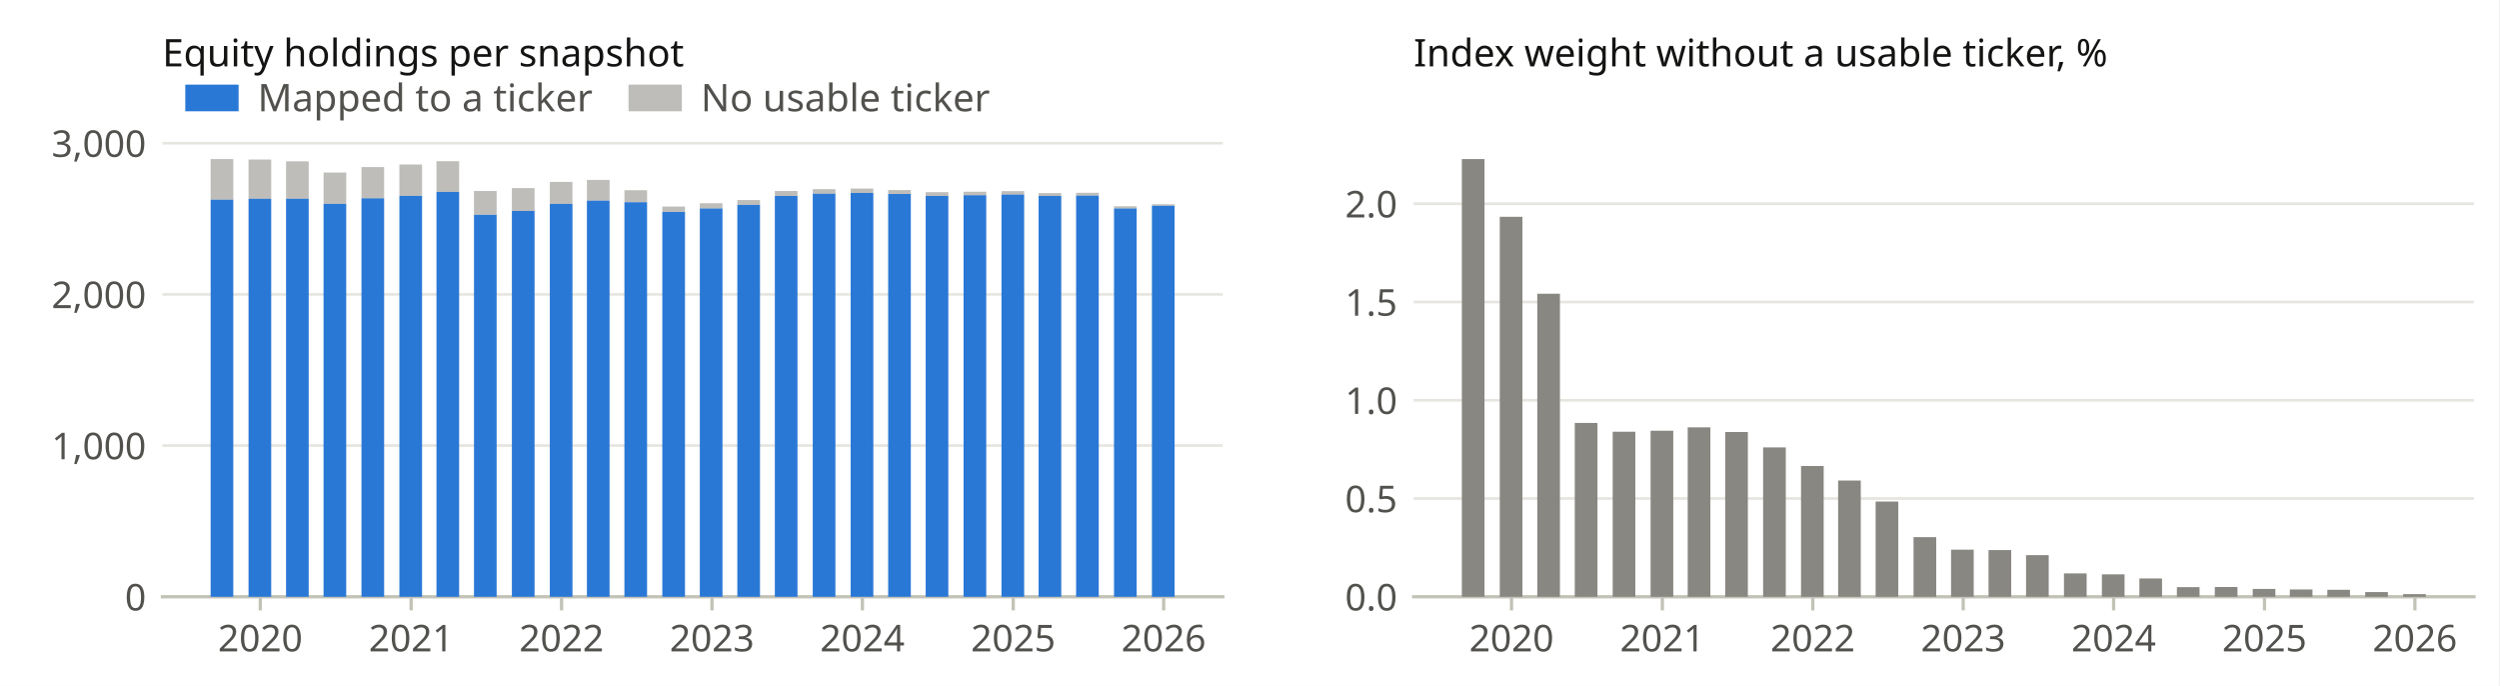
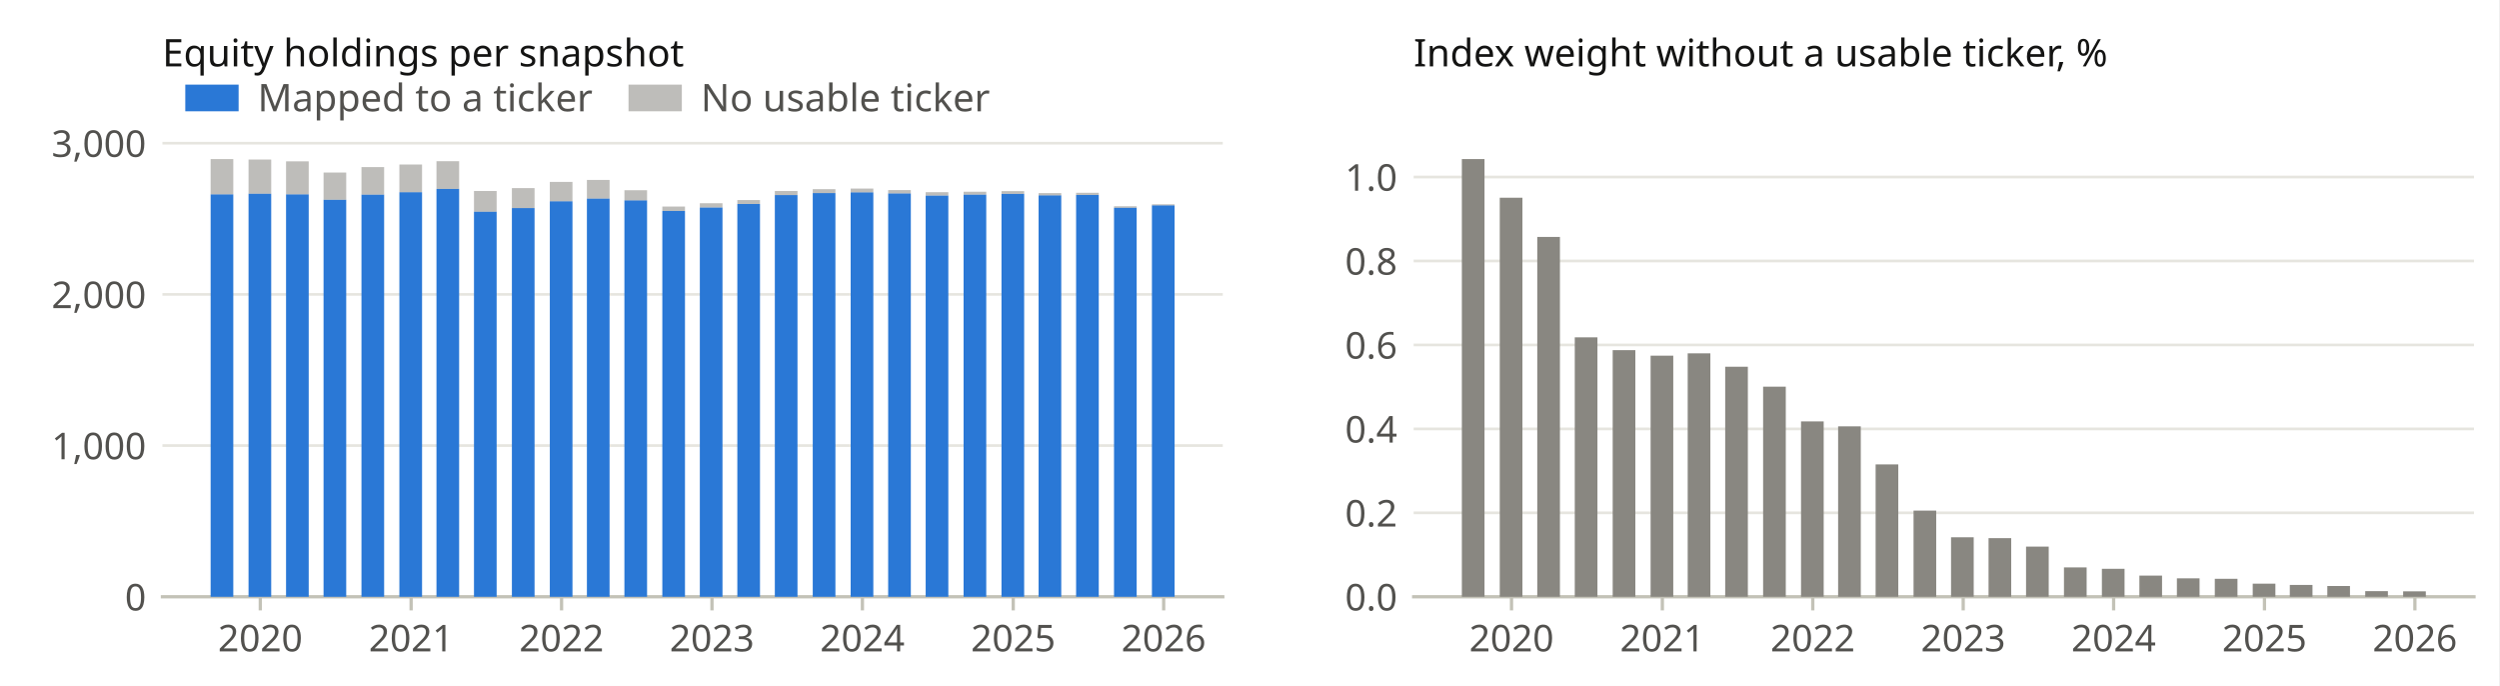
<svg xmlns="http://www.w3.org/2000/svg" xmlns:xlink="http://www.w3.org/1999/xlink" width="459.213pt" height="126pt" viewBox="0 0 459.213 126" version="1.1">
  <defs>
    <style type="text/css">*{stroke-linejoin: round; stroke-linecap: butt}</style>
  </defs>
  <g id="figure_1">
    <g id="patch_1">
      <path d="M 0 126 L 459.213 126 L 459.213 0 L 0 0 z " style="fill: #ffffff" />
    </g>
    <g id="axes_1">
      <g id="patch_2">
        <path d="M 29.849 109.62 L 224.698 109.62 L 224.698 25.2 L 29.849 25.2 z " style="fill: #ffffff" />
      </g>
      <g id="matplotlib.axis_1">
        <g id="xtick_1">
          <g id="line2d_1">
            <defs>
              <path id="m30e6e8c478" d="M 0 0 L 0 2.5 " style="stroke: #c3c2b7; stroke-width: 0.6" />
            </defs>
            <g>
              <use xlink:href="#m30e6e8c478" x="47.831" y="109.62" style="fill: #c3c2b7; stroke: #c3c2b7; stroke-width: 0.6" />
            </g>
          </g>
          <g id="text_1">
            <text style="font-size: 6.8px; font-family: 'IBM Plex Sans'; text-anchor: middle; fill: #52514e" x="47.831" y="119.652" transform="rotate(-0 47.83125 119.652)">2020</text>
          </g>
        </g>
        <g id="xtick_2">
          <g id="line2d_2">
            <g>
              <use xlink:href="#m30e6e8c478" x="75.549" y="109.62" style="fill: #c3c2b7; stroke: #c3c2b7; stroke-width: 0.6" />
            </g>
          </g>
          <g id="text_2">
            <text style="font-size: 6.8px; font-family: 'IBM Plex Sans'; text-anchor: middle; fill: #52514e" x="75.549" y="119.652" transform="rotate(-0 75.54895 119.652)">2021</text>
          </g>
        </g>
        <g id="xtick_3">
          <g id="line2d_3">
            <g>
              <use xlink:href="#m30e6e8c478" x="103.191" y="109.62" style="fill: #c3c2b7; stroke: #c3c2b7; stroke-width: 0.6" />
            </g>
          </g>
          <g id="text_3">
            <text style="font-size: 6.8px; font-family: 'IBM Plex Sans'; text-anchor: middle; fill: #52514e" x="103.191" y="119.652" transform="rotate(-0 103.1909 119.652)">2022</text>
          </g>
        </g>
        <g id="xtick_4">
          <g id="line2d_4">
            <g>
              <use xlink:href="#m30e6e8c478" x="130.833" y="109.62" style="fill: #c3c2b7; stroke: #c3c2b7; stroke-width: 0.6" />
            </g>
          </g>
          <g id="text_4">
            <text style="font-size: 6.8px; font-family: 'IBM Plex Sans'; text-anchor: middle; fill: #52514e" x="130.833" y="119.652" transform="rotate(-0 130.8329 119.652)">2023</text>
          </g>
        </g>
        <g id="xtick_5">
          <g id="line2d_5">
            <g>
              <use xlink:href="#m30e6e8c478" x="158.475" y="109.62" style="fill: #c3c2b7; stroke: #c3c2b7; stroke-width: 0.6" />
            </g>
          </g>
          <g id="text_5">
            <text style="font-size: 6.8px; font-family: 'IBM Plex Sans'; text-anchor: middle; fill: #52514e" x="158.475" y="119.652" transform="rotate(-0 158.4749 119.652)">2024</text>
          </g>
        </g>
        <g id="xtick_6">
          <g id="line2d_6">
            <g>
              <use xlink:href="#m30e6e8c478" x="186.193" y="109.62" style="fill: #c3c2b7; stroke: #c3c2b7; stroke-width: 0.6" />
            </g>
          </g>
          <g id="text_6">
            <text style="font-size: 6.8px; font-family: 'IBM Plex Sans'; text-anchor: middle; fill: #52514e" x="186.193" y="119.652" transform="rotate(-0 186.1926 119.652)">2025</text>
          </g>
        </g>
        <g id="xtick_7">
          <g id="line2d_7">
            <g>
              <use xlink:href="#m30e6e8c478" x="213.835" y="109.62" style="fill: #c3c2b7; stroke: #c3c2b7; stroke-width: 0.6" />
            </g>
          </g>
          <g id="text_7">
            <text style="font-size: 6.8px; font-family: 'IBM Plex Sans'; text-anchor: middle; fill: #52514e" x="213.835" y="119.652" transform="rotate(-0 213.8345 119.652)">2026</text>
          </g>
        </g>
      </g>
      <g id="matplotlib.axis_2">
        <g id="ytick_1">
          <g id="line2d_8">
            <path d="M 29.849 109.62 L 224.698 109.62 " clip-path="url(#p810ce00dc0)" style="fill: none; stroke: #e6e5df; stroke-width: 0.5; stroke-linecap: round" />
          </g>
          <g id="line2d_9" />
          <g id="text_8">
            <text style="font-size: 6.8px; font-family: 'IBM Plex Sans'; text-anchor: end; fill: #52514e" x="26.849" y="112.136" transform="rotate(-0 26.84882 112.136)">0</text>
          </g>
        </g>
        <g id="ytick_2">
          <g id="line2d_10">
            <path d="M 29.849 81.848 L 224.698 81.848 " clip-path="url(#p810ce00dc0)" style="fill: none; stroke: #e6e5df; stroke-width: 0.5; stroke-linecap: round" />
          </g>
          <g id="line2d_11" />
          <g id="text_9">
            <text style="font-size: 6.8px; font-family: 'IBM Plex Sans'; text-anchor: end; fill: #52514e" x="26.849" y="84.364" transform="rotate(-0 26.84882 84.36398)">1,000</text>
          </g>
        </g>
        <g id="ytick_3">
          <g id="line2d_12">
            <path d="M 29.849 54.076 L 224.698 54.076 " clip-path="url(#p810ce00dc0)" style="fill: none; stroke: #e6e5df; stroke-width: 0.5; stroke-linecap: round" />
          </g>
          <g id="line2d_13" />
          <g id="text_10">
            <text style="font-size: 6.8px; font-family: 'IBM Plex Sans'; text-anchor: end; fill: #52514e" x="26.849" y="56.592" transform="rotate(-0 26.84882 56.59196)">2,000</text>
          </g>
        </g>
        <g id="ytick_4">
          <g id="line2d_14">
            <path d="M 29.849 26.304 L 224.698 26.304 " clip-path="url(#p810ce00dc0)" style="fill: none; stroke: #e6e5df; stroke-width: 0.5; stroke-linecap: round" />
          </g>
          <g id="line2d_15" />
          <g id="text_11">
            <text style="font-size: 6.8px; font-family: 'IBM Plex Sans'; text-anchor: end; fill: #52514e" x="26.849" y="28.82" transform="rotate(-0 26.84882 28.81994)">3,000</text>
          </g>
        </g>
      </g>
      <g id="patch_3">
        <path d="M 29.849 109.62 L 224.698 109.62 " style="fill: none; stroke: #c3c2b7; stroke-width: 0.6; stroke-linejoin: miter; stroke-linecap: square" />
      </g>
      <g id="patch_4">
-         <path d="M 38.706 109.62 L 42.871 109.62 L 42.871 36.663 L 38.706 36.663 z " clip-path="url(#p810ce00dc0)" style="fill: #2a78d6" />
+         <path d="M 38.706 109.62 L 42.871 109.62 L 42.871 35.691 L 38.706 35.691 z " clip-path="url(#p810ce00dc0)" style="fill: #2a78d6" />
      </g>
      <g id="patch_5">
-         <path d="M 45.673 109.62 L 49.838 109.62 L 49.838 36.496 L 45.673 36.496 z " clip-path="url(#p810ce00dc0)" style="fill: #2a78d6" />
+         <path d="M 45.673 109.62 L 49.838 109.62 L 49.838 35.58 L 45.673 35.58 z " clip-path="url(#p810ce00dc0)" style="fill: #2a78d6" />
      </g>
      <g id="patch_6">
-         <path d="M 52.564 109.62 L 56.73 109.62 L 56.73 36.496 L 52.564 36.496 z " clip-path="url(#p810ce00dc0)" style="fill: #2a78d6" />
+         <path d="M 52.564 109.62 L 56.73 109.62 L 56.73 35.691 L 52.564 35.691 z " clip-path="url(#p810ce00dc0)" style="fill: #2a78d6" />
      </g>
      <g id="patch_7">
-         <path d="M 59.456 109.62 L 63.621 109.62 L 63.621 37.441 L 59.456 37.441 z " clip-path="url(#p810ce00dc0)" style="fill: #2a78d6" />
+         <path d="M 59.456 109.62 L 63.621 109.62 L 63.621 36.691 L 59.456 36.691 z " clip-path="url(#p810ce00dc0)" style="fill: #2a78d6" />
      </g>
      <g id="patch_8">
-         <path d="M 66.423 109.62 L 70.589 109.62 L 70.589 36.413 L 66.423 36.413 z " clip-path="url(#p810ce00dc0)" style="fill: #2a78d6" />
+         <path d="M 66.423 109.62 L 70.589 109.62 L 70.589 35.746 L 66.423 35.746 z " clip-path="url(#p810ce00dc0)" style="fill: #2a78d6" />
      </g>
      <g id="patch_9">
-         <path d="M 73.391 109.62 L 77.556 109.62 L 77.556 35.969 L 73.391 35.969 z " clip-path="url(#p810ce00dc0)" style="fill: #2a78d6" />
+         <path d="M 73.391 109.62 L 77.556 109.62 L 77.556 35.302 L 73.391 35.302 z " clip-path="url(#p810ce00dc0)" style="fill: #2a78d6" />
      </g>
      <g id="patch_10">
-         <path d="M 80.206 109.62 L 84.372 109.62 L 84.372 35.247 L 80.206 35.247 z " clip-path="url(#p810ce00dc0)" style="fill: #2a78d6" />
+         <path d="M 80.206 109.62 L 84.372 109.62 L 84.372 34.691 L 80.206 34.691 z " clip-path="url(#p810ce00dc0)" style="fill: #2a78d6" />
      </g>
      <g id="patch_11">
-         <path d="M 87.098 109.62 L 91.263 109.62 L 91.263 39.44 L 87.098 39.44 z " clip-path="url(#p810ce00dc0)" style="fill: #2a78d6" />
+         <path d="M 87.098 109.62 L 91.263 109.62 L 91.263 38.885 L 87.098 38.885 z " clip-path="url(#p810ce00dc0)" style="fill: #2a78d6" />
      </g>
      <g id="patch_12">
-         <path d="M 94.065 109.62 L 98.231 109.62 L 98.231 38.746 L 94.065 38.746 z " clip-path="url(#p810ce00dc0)" style="fill: #2a78d6" />
+         <path d="M 94.065 109.62 L 98.231 109.62 L 98.231 38.218 L 94.065 38.218 z " clip-path="url(#p810ce00dc0)" style="fill: #2a78d6" />
      </g>
      <g id="patch_13">
-         <path d="M 101.033 109.62 L 105.198 109.62 L 105.198 37.441 L 101.033 37.441 z " clip-path="url(#p810ce00dc0)" style="fill: #2a78d6" />
+         <path d="M 101.033 109.62 L 105.198 109.62 L 105.198 36.968 L 101.033 36.968 z " clip-path="url(#p810ce00dc0)" style="fill: #2a78d6" />
      </g>
      <g id="patch_14">
-         <path d="M 107.848 109.62 L 112.014 109.62 L 112.014 36.83 L 107.848 36.83 z " clip-path="url(#p810ce00dc0)" style="fill: #2a78d6" />
+         <path d="M 107.848 109.62 L 112.014 109.62 L 112.014 36.468 L 107.848 36.468 z " clip-path="url(#p810ce00dc0)" style="fill: #2a78d6" />
      </g>
      <g id="patch_15">
-         <path d="M 114.74 109.62 L 118.905 109.62 L 118.905 37.135 L 114.74 37.135 z " clip-path="url(#p810ce00dc0)" style="fill: #2a78d6" />
+         <path d="M 114.74 109.62 L 118.905 109.62 L 118.905 36.802 L 114.74 36.802 z " clip-path="url(#p810ce00dc0)" style="fill: #2a78d6" />
      </g>
      <g id="patch_16">
-         <path d="M 121.707 109.62 L 125.872 109.62 L 125.872 38.912 L 121.707 38.912 z " clip-path="url(#p810ce00dc0)" style="fill: #2a78d6" />
+         <path d="M 121.707 109.62 L 125.872 109.62 L 125.872 38.746 L 121.707 38.746 z " clip-path="url(#p810ce00dc0)" style="fill: #2a78d6" />
      </g>
      <g id="patch_17">
-         <path d="M 128.599 109.62 L 132.764 109.62 L 132.764 38.274 L 128.599 38.274 z " clip-path="url(#p810ce00dc0)" style="fill: #2a78d6" />
+         <path d="M 128.599 109.62 L 132.764 109.62 L 132.764 38.107 L 128.599 38.107 z " clip-path="url(#p810ce00dc0)" style="fill: #2a78d6" />
      </g>
      <g id="patch_18">
-         <path d="M 135.49 109.62 L 139.656 109.62 L 139.656 37.635 L 135.49 37.635 z " clip-path="url(#p810ce00dc0)" style="fill: #2a78d6" />
+         <path d="M 135.49 109.62 L 139.656 109.62 L 139.656 37.468 L 135.49 37.468 z " clip-path="url(#p810ce00dc0)" style="fill: #2a78d6" />
      </g>
      <g id="patch_19">
-         <path d="M 142.382 109.62 L 146.547 109.62 L 146.547 35.996 L 142.382 35.996 z " clip-path="url(#p810ce00dc0)" style="fill: #2a78d6" />
+         <path d="M 142.382 109.62 L 146.547 109.62 L 146.547 35.83 L 142.382 35.83 z " clip-path="url(#p810ce00dc0)" style="fill: #2a78d6" />
      </g>
      <g id="patch_20">
-         <path d="M 149.349 109.62 L 153.514 109.62 L 153.514 35.58 L 149.349 35.58 z " clip-path="url(#p810ce00dc0)" style="fill: #2a78d6" />
+         <path d="M 149.349 109.62 L 153.514 109.62 L 153.514 35.469 L 149.349 35.469 z " clip-path="url(#p810ce00dc0)" style="fill: #2a78d6" />
      </g>
      <g id="patch_21">
-         <path d="M 156.317 109.62 L 160.482 109.62 L 160.482 35.441 L 156.317 35.441 z " clip-path="url(#p810ce00dc0)" style="fill: #2a78d6" />
+         <path d="M 156.317 109.62 L 160.482 109.62 L 160.482 35.33 L 156.317 35.33 z " clip-path="url(#p810ce00dc0)" style="fill: #2a78d6" />
      </g>
      <g id="patch_22">
-         <path d="M 163.208 109.62 L 167.373 109.62 L 167.373 35.635 L 163.208 35.635 z " clip-path="url(#p810ce00dc0)" style="fill: #2a78d6" />
+         <path d="M 163.208 109.62 L 167.373 109.62 L 167.373 35.524 L 163.208 35.524 z " clip-path="url(#p810ce00dc0)" style="fill: #2a78d6" />
      </g>
      <g id="patch_23">
-         <path d="M 170.1 109.62 L 174.265 109.62 L 174.265 35.996 L 170.1 35.996 z " clip-path="url(#p810ce00dc0)" style="fill: #2a78d6" />
+         <path d="M 170.1 109.62 L 174.265 109.62 L 174.265 35.913 L 170.1 35.913 z " clip-path="url(#p810ce00dc0)" style="fill: #2a78d6" />
      </g>
      <g id="patch_24">
-         <path d="M 177.067 109.62 L 181.232 109.62 L 181.232 35.858 L 177.067 35.858 z " clip-path="url(#p810ce00dc0)" style="fill: #2a78d6" />
+         <path d="M 177.067 109.62 L 181.232 109.62 L 181.232 35.746 L 177.067 35.746 z " clip-path="url(#p810ce00dc0)" style="fill: #2a78d6" />
      </g>
      <g id="patch_25">
-         <path d="M 184.034 109.62 L 188.199 109.62 L 188.199 35.719 L 184.034 35.719 z " clip-path="url(#p810ce00dc0)" style="fill: #2a78d6" />
+         <path d="M 184.034 109.62 L 188.199 109.62 L 188.199 35.608 L 184.034 35.608 z " clip-path="url(#p810ce00dc0)" style="fill: #2a78d6" />
      </g>
      <g id="patch_26">
-         <path d="M 190.85 109.62 L 195.015 109.62 L 195.015 35.996 L 190.85 35.996 z " clip-path="url(#p810ce00dc0)" style="fill: #2a78d6" />
+         <path d="M 190.85 109.62 L 195.015 109.62 L 195.015 35.885 L 190.85 35.885 z " clip-path="url(#p810ce00dc0)" style="fill: #2a78d6" />
      </g>
      <g id="patch_27">
-         <path d="M 197.742 109.62 L 201.907 109.62 L 201.907 35.913 L 197.742 35.913 z " clip-path="url(#p810ce00dc0)" style="fill: #2a78d6" />
+         <path d="M 197.742 109.62 L 201.907 109.62 L 201.907 35.802 L 197.742 35.802 z " clip-path="url(#p810ce00dc0)" style="fill: #2a78d6" />
      </g>
      <g id="patch_28">
-         <path d="M 204.709 109.62 L 208.874 109.62 L 208.874 38.274 L 204.709 38.274 z " clip-path="url(#p810ce00dc0)" style="fill: #2a78d6" />
+         <path d="M 204.709 109.62 L 208.874 109.62 L 208.874 38.163 L 204.709 38.163 z " clip-path="url(#p810ce00dc0)" style="fill: #2a78d6" />
      </g>
      <g id="patch_29">
-         <path d="M 211.676 109.62 L 215.841 109.62 L 215.841 37.774 L 211.676 37.774 z " clip-path="url(#p810ce00dc0)" style="fill: #2a78d6" />
+         <path d="M 211.676 109.62 L 215.841 109.62 L 215.841 37.718 L 211.676 37.718 z " clip-path="url(#p810ce00dc0)" style="fill: #2a78d6" />
      </g>
      <g id="patch_30">
-         <path d="M 38.706 36.663 L 42.871 36.663 L 42.871 29.22 L 38.706 29.22 z " clip-path="url(#p810ce00dc0)" style="fill: #898781; opacity: 0.55" />
+         <path d="M 38.706 35.691 L 42.871 35.691 L 42.871 29.22 L 38.706 29.22 z " clip-path="url(#p810ce00dc0)" style="fill: #898781; opacity: 0.55" />
      </g>
      <g id="patch_31">
-         <path d="M 45.673 36.496 L 49.838 36.496 L 49.838 29.303 L 45.673 29.303 z " clip-path="url(#p810ce00dc0)" style="fill: #898781; opacity: 0.55" />
+         <path d="M 45.673 35.58 L 49.838 35.58 L 49.838 29.303 L 45.673 29.303 z " clip-path="url(#p810ce00dc0)" style="fill: #898781; opacity: 0.55" />
      </g>
      <g id="patch_32">
-         <path d="M 52.564 36.496 L 56.73 36.496 L 56.73 29.637 L 52.564 29.637 z " clip-path="url(#p810ce00dc0)" style="fill: #898781; opacity: 0.55" />
+         <path d="M 52.564 35.691 L 56.73 35.691 L 56.73 29.637 L 52.564 29.637 z " clip-path="url(#p810ce00dc0)" style="fill: #898781; opacity: 0.55" />
      </g>
      <g id="patch_33">
-         <path d="M 59.456 37.441 L 63.621 37.441 L 63.621 31.692 L 59.456 31.692 z " clip-path="url(#p810ce00dc0)" style="fill: #898781; opacity: 0.55" />
+         <path d="M 59.456 36.691 L 63.621 36.691 L 63.621 31.692 L 59.456 31.692 z " clip-path="url(#p810ce00dc0)" style="fill: #898781; opacity: 0.55" />
      </g>
      <g id="patch_34">
-         <path d="M 66.423 36.413 L 70.589 36.413 L 70.589 30.692 L 66.423 30.692 z " clip-path="url(#p810ce00dc0)" style="fill: #898781; opacity: 0.55" />
+         <path d="M 66.423 35.746 L 70.589 35.746 L 70.589 30.692 L 66.423 30.692 z " clip-path="url(#p810ce00dc0)" style="fill: #898781; opacity: 0.55" />
      </g>
      <g id="patch_35">
-         <path d="M 73.391 35.969 L 77.556 35.969 L 77.556 30.22 L 73.391 30.22 z " clip-path="url(#p810ce00dc0)" style="fill: #898781; opacity: 0.55" />
+         <path d="M 73.391 35.302 L 77.556 35.302 L 77.556 30.22 L 73.391 30.22 z " clip-path="url(#p810ce00dc0)" style="fill: #898781; opacity: 0.55" />
      </g>
      <g id="patch_36">
-         <path d="M 80.206 35.247 L 84.372 35.247 L 84.372 29.609 L 80.206 29.609 z " clip-path="url(#p810ce00dc0)" style="fill: #898781; opacity: 0.55" />
+         <path d="M 80.206 34.691 L 84.372 34.691 L 84.372 29.609 L 80.206 29.609 z " clip-path="url(#p810ce00dc0)" style="fill: #898781; opacity: 0.55" />
      </g>
      <g id="patch_37">
-         <path d="M 87.098 39.44 L 91.263 39.44 L 91.263 35.08 L 87.098 35.08 z " clip-path="url(#p810ce00dc0)" style="fill: #898781; opacity: 0.55" />
+         <path d="M 87.098 38.885 L 91.263 38.885 L 91.263 35.08 L 87.098 35.08 z " clip-path="url(#p810ce00dc0)" style="fill: #898781; opacity: 0.55" />
      </g>
      <g id="patch_38">
-         <path d="M 94.065 38.746 L 98.231 38.746 L 98.231 34.552 L 94.065 34.552 z " clip-path="url(#p810ce00dc0)" style="fill: #898781; opacity: 0.55" />
+         <path d="M 94.065 38.218 L 98.231 38.218 L 98.231 34.552 L 94.065 34.552 z " clip-path="url(#p810ce00dc0)" style="fill: #898781; opacity: 0.55" />
      </g>
      <g id="patch_39">
-         <path d="M 101.033 37.441 L 105.198 37.441 L 105.198 33.414 L 101.033 33.414 z " clip-path="url(#p810ce00dc0)" style="fill: #898781; opacity: 0.55" />
+         <path d="M 101.033 36.968 L 105.198 36.968 L 105.198 33.414 L 101.033 33.414 z " clip-path="url(#p810ce00dc0)" style="fill: #898781; opacity: 0.55" />
      </g>
      <g id="patch_40">
-         <path d="M 107.848 36.83 L 112.014 36.83 L 112.014 33.053 L 107.848 33.053 z " clip-path="url(#p810ce00dc0)" style="fill: #898781; opacity: 0.55" />
+         <path d="M 107.848 36.468 L 112.014 36.468 L 112.014 33.053 L 107.848 33.053 z " clip-path="url(#p810ce00dc0)" style="fill: #898781; opacity: 0.55" />
      </g>
      <g id="patch_41">
-         <path d="M 114.74 37.135 L 118.905 37.135 L 118.905 34.941 L 114.74 34.941 z " clip-path="url(#p810ce00dc0)" style="fill: #898781; opacity: 0.55" />
+         <path d="M 114.74 36.802 L 118.905 36.802 L 118.905 34.941 L 114.74 34.941 z " clip-path="url(#p810ce00dc0)" style="fill: #898781; opacity: 0.55" />
      </g>
      <g id="patch_42">
-         <path d="M 121.707 38.912 L 125.872 38.912 L 125.872 37.94 L 121.707 37.94 z " clip-path="url(#p810ce00dc0)" style="fill: #898781; opacity: 0.55" />
+         <path d="M 121.707 38.746 L 125.872 38.746 L 125.872 37.94 L 121.707 37.94 z " clip-path="url(#p810ce00dc0)" style="fill: #898781; opacity: 0.55" />
      </g>
      <g id="patch_43">
-         <path d="M 128.599 38.274 L 132.764 38.274 L 132.764 37.329 L 128.599 37.329 z " clip-path="url(#p810ce00dc0)" style="fill: #898781; opacity: 0.55" />
+         <path d="M 128.599 38.107 L 132.764 38.107 L 132.764 37.329 L 128.599 37.329 z " clip-path="url(#p810ce00dc0)" style="fill: #898781; opacity: 0.55" />
      </g>
      <g id="patch_44">
-         <path d="M 135.49 37.635 L 139.656 37.635 L 139.656 36.746 L 135.49 36.746 z " clip-path="url(#p810ce00dc0)" style="fill: #898781; opacity: 0.55" />
+         <path d="M 135.49 37.468 L 139.656 37.468 L 139.656 36.746 L 135.49 36.746 z " clip-path="url(#p810ce00dc0)" style="fill: #898781; opacity: 0.55" />
      </g>
      <g id="patch_45">
-         <path d="M 142.382 35.996 L 146.547 35.996 L 146.547 35.08 L 142.382 35.08 z " clip-path="url(#p810ce00dc0)" style="fill: #898781; opacity: 0.55" />
+         <path d="M 142.382 35.83 L 146.547 35.83 L 146.547 35.08 L 142.382 35.08 z " clip-path="url(#p810ce00dc0)" style="fill: #898781; opacity: 0.55" />
      </g>
      <g id="patch_46">
-         <path d="M 149.349 35.58 L 153.514 35.58 L 153.514 34.747 L 149.349 34.747 z " clip-path="url(#p810ce00dc0)" style="fill: #898781; opacity: 0.55" />
+         <path d="M 149.349 35.469 L 153.514 35.469 L 153.514 34.747 L 149.349 34.747 z " clip-path="url(#p810ce00dc0)" style="fill: #898781; opacity: 0.55" />
      </g>
      <g id="patch_47">
-         <path d="M 156.317 35.441 L 160.482 35.441 L 160.482 34.636 L 156.317 34.636 z " clip-path="url(#p810ce00dc0)" style="fill: #898781; opacity: 0.55" />
+         <path d="M 156.317 35.33 L 160.482 35.33 L 160.482 34.636 L 156.317 34.636 z " clip-path="url(#p810ce00dc0)" style="fill: #898781; opacity: 0.55" />
      </g>
      <g id="patch_48">
-         <path d="M 163.208 35.635 L 167.373 35.635 L 167.373 34.913 L 163.208 34.913 z " clip-path="url(#p810ce00dc0)" style="fill: #898781; opacity: 0.55" />
+         <path d="M 163.208 35.524 L 167.373 35.524 L 167.373 34.913 L 163.208 34.913 z " clip-path="url(#p810ce00dc0)" style="fill: #898781; opacity: 0.55" />
      </g>
      <g id="patch_49">
-         <path d="M 170.1 35.996 L 174.265 35.996 L 174.265 35.302 L 170.1 35.302 z " clip-path="url(#p810ce00dc0)" style="fill: #898781; opacity: 0.55" />
+         <path d="M 170.1 35.913 L 174.265 35.913 L 174.265 35.302 L 170.1 35.302 z " clip-path="url(#p810ce00dc0)" style="fill: #898781; opacity: 0.55" />
      </g>
      <g id="patch_50">
-         <path d="M 177.067 35.858 L 181.232 35.858 L 181.232 35.219 L 177.067 35.219 z " clip-path="url(#p810ce00dc0)" style="fill: #898781; opacity: 0.55" />
+         <path d="M 177.067 35.746 L 181.232 35.746 L 181.232 35.219 L 177.067 35.219 z " clip-path="url(#p810ce00dc0)" style="fill: #898781; opacity: 0.55" />
      </g>
      <g id="patch_51">
-         <path d="M 184.034 35.719 L 188.199 35.719 L 188.199 35.108 L 184.034 35.108 z " clip-path="url(#p810ce00dc0)" style="fill: #898781; opacity: 0.55" />
+         <path d="M 184.034 35.608 L 188.199 35.608 L 188.199 35.108 L 184.034 35.108 z " clip-path="url(#p810ce00dc0)" style="fill: #898781; opacity: 0.55" />
      </g>
      <g id="patch_52">
-         <path d="M 190.85 35.996 L 195.015 35.996 L 195.015 35.469 L 190.85 35.469 z " clip-path="url(#p810ce00dc0)" style="fill: #898781; opacity: 0.55" />
+         <path d="M 190.85 35.885 L 195.015 35.885 L 195.015 35.469 L 190.85 35.469 z " clip-path="url(#p810ce00dc0)" style="fill: #898781; opacity: 0.55" />
      </g>
      <g id="patch_53">
-         <path d="M 197.742 35.913 L 201.907 35.913 L 201.907 35.413 L 197.742 35.413 z " clip-path="url(#p810ce00dc0)" style="fill: #898781; opacity: 0.55" />
+         <path d="M 197.742 35.802 L 201.907 35.802 L 201.907 35.413 L 197.742 35.413 z " clip-path="url(#p810ce00dc0)" style="fill: #898781; opacity: 0.55" />
      </g>
      <g id="patch_54">
-         <path d="M 204.709 38.274 L 208.874 38.274 L 208.874 37.885 L 204.709 37.885 z " clip-path="url(#p810ce00dc0)" style="fill: #898781; opacity: 0.55" />
+         <path d="M 204.709 38.163 L 208.874 38.163 L 208.874 37.885 L 204.709 37.885 z " clip-path="url(#p810ce00dc0)" style="fill: #898781; opacity: 0.55" />
      </g>
      <g id="patch_55">
-         <path d="M 211.676 37.774 L 215.841 37.774 L 215.841 37.524 L 211.676 37.524 z " clip-path="url(#p810ce00dc0)" style="fill: #898781; opacity: 0.55" />
+         <path d="M 211.676 37.718 L 215.841 37.718 L 215.841 37.524 L 211.676 37.524 z " clip-path="url(#p810ce00dc0)" style="fill: #898781; opacity: 0.55" />
      </g>
      <g id="text_12">
        <text style="font-size: 7px; font-family: 'IBM Plex Sans SmBld'; text-anchor: start; fill: #141413" x="29.849" y="12.2" transform="rotate(-0 29.84882 12.2)">Equity holdings per snapshot</text>
      </g>
      <g id="legend_1">
        <g id="patch_56">
          <path d="M 34.049 20.444 L 43.849 20.444 L 43.849 15.544 L 34.049 15.544 z " style="fill: #2a78d6" />
        </g>
        <g id="text_13">
          <text style="font-size: 7px; font-family: 'IBM Plex Sans'; text-anchor: start; fill: #52514e" x="47.349" y="20.444" transform="rotate(-0 47.34882 20.4442)">Mapped to a ticker</text>
        </g>
        <g id="patch_57">
          <path d="M 115.494 20.444 L 125.294 20.444 L 125.294 15.544 L 115.494 15.544 z " style="fill: #898781; opacity: 0.55" />
        </g>
        <g id="text_14">
          <text style="font-size: 7px; font-family: 'IBM Plex Sans'; text-anchor: start; fill: #52514e" x="128.794" y="20.444" transform="rotate(-0 128.7938 20.4442)">No usable ticker</text>
        </g>
      </g>
    </g>
    <g id="axes_2">
      <g id="patch_58">
        <path d="M 259.771 109.62 L 454.62 109.62 L 454.62 25.2 L 259.771 25.2 z " style="fill: #ffffff" />
      </g>
      <g id="matplotlib.axis_3">
        <g id="xtick_8">
          <g id="line2d_16">
            <g>
              <use xlink:href="#m30e6e8c478" x="277.754" y="109.62" style="fill: #c3c2b7; stroke: #c3c2b7; stroke-width: 0.6" />
            </g>
          </g>
          <g id="text_15">
            <text style="font-size: 6.8px; font-family: 'IBM Plex Sans'; text-anchor: middle; fill: #52514e" x="277.754" y="119.652" transform="rotate(-0 277.7535 119.652)">2020</text>
          </g>
        </g>
        <g id="xtick_9">
          <g id="line2d_17">
            <g>
              <use xlink:href="#m30e6e8c478" x="305.471" y="109.62" style="fill: #c3c2b7; stroke: #c3c2b7; stroke-width: 0.6" />
            </g>
          </g>
          <g id="text_16">
            <text style="font-size: 6.8px; font-family: 'IBM Plex Sans'; text-anchor: middle; fill: #52514e" x="305.471" y="119.652" transform="rotate(-0 305.4712 119.652)">2021</text>
          </g>
        </g>
        <g id="xtick_10">
          <g id="line2d_18">
            <g>
              <use xlink:href="#m30e6e8c478" x="333.113" y="109.62" style="fill: #c3c2b7; stroke: #c3c2b7; stroke-width: 0.6" />
            </g>
          </g>
          <g id="text_17">
            <text style="font-size: 6.8px; font-family: 'IBM Plex Sans'; text-anchor: middle; fill: #52514e" x="333.113" y="119.652" transform="rotate(-0 333.1132 119.652)">2022</text>
          </g>
        </g>
        <g id="xtick_11">
          <g id="line2d_19">
            <g>
              <use xlink:href="#m30e6e8c478" x="360.755" y="109.62" style="fill: #c3c2b7; stroke: #c3c2b7; stroke-width: 0.6" />
            </g>
          </g>
          <g id="text_18">
            <text style="font-size: 6.8px; font-family: 'IBM Plex Sans'; text-anchor: middle; fill: #52514e" x="360.755" y="119.652" transform="rotate(-0 360.7552 119.652)">2023</text>
          </g>
        </g>
        <g id="xtick_12">
          <g id="line2d_20">
            <g>
              <use xlink:href="#m30e6e8c478" x="388.397" y="109.62" style="fill: #c3c2b7; stroke: #c3c2b7; stroke-width: 0.6" />
            </g>
          </g>
          <g id="text_19">
            <text style="font-size: 6.8px; font-family: 'IBM Plex Sans'; text-anchor: middle; fill: #52514e" x="388.397" y="119.652" transform="rotate(-0 388.3971 119.652)">2024</text>
          </g>
        </g>
        <g id="xtick_13">
          <g id="line2d_21">
            <g>
              <use xlink:href="#m30e6e8c478" x="416.115" y="109.62" style="fill: #c3c2b7; stroke: #c3c2b7; stroke-width: 0.6" />
            </g>
          </g>
          <g id="text_20">
            <text style="font-size: 6.8px; font-family: 'IBM Plex Sans'; text-anchor: middle; fill: #52514e" x="416.115" y="119.652" transform="rotate(-0 416.1148 119.652)">2025</text>
          </g>
        </g>
        <g id="xtick_14">
          <g id="line2d_22">
            <g>
              <use xlink:href="#m30e6e8c478" x="443.757" y="109.62" style="fill: #c3c2b7; stroke: #c3c2b7; stroke-width: 0.6" />
            </g>
          </g>
          <g id="text_21">
            <text style="font-size: 6.8px; font-family: 'IBM Plex Sans'; text-anchor: middle; fill: #52514e" x="443.757" y="119.652" transform="rotate(-0 443.7568 119.652)">2026</text>
          </g>
        </g>
      </g>
      <g id="matplotlib.axis_4">
        <g id="ytick_5">
          <g id="line2d_23">
            <path d="M 259.771 109.62 L 454.62 109.62 " clip-path="url(#p82de7433f8)" style="fill: none; stroke: #e6e5df; stroke-width: 0.5; stroke-linecap: round" />
          </g>
          <g id="line2d_24" />
          <g id="text_22">
            <text style="font-size: 6.8px; font-family: 'IBM Plex Sans'; text-anchor: end; fill: #52514e" x="256.771" y="112.136" transform="rotate(-0 256.7711 112.136)">0.0</text>
          </g>
        </g>
        <g id="ytick_6">
          <g id="line2d_25">
-             <path d="M 259.771 91.571 L 454.62 91.571 " clip-path="url(#p82de7433f8)" style="fill: none; stroke: #e6e5df; stroke-width: 0.5; stroke-linecap: round" />
+             <path d="M 259.771 94.2 L 454.62 94.2 " clip-path="url(#p82de7433f8)" style="fill: none; stroke: #e6e5df; stroke-width: 0.5; stroke-linecap: round" />
          </g>
          <g id="line2d_26" />
          <g id="text_23">
-             <text style="font-size: 6.8px; font-family: 'IBM Plex Sans'; text-anchor: end; fill: #52514e" x="256.771" y="94.087" transform="rotate(-0 256.7711 94.08724)">0.5</text>
+             <text style="font-size: 6.8px; font-family: 'IBM Plex Sans'; text-anchor: end; fill: #52514e" x="256.771" y="96.716" transform="rotate(-0 256.7711 96.71598)">0.2</text>
          </g>
        </g>
        <g id="ytick_7">
          <g id="line2d_27">
-             <path d="M 259.771 73.522 L 454.62 73.522 " clip-path="url(#p82de7433f8)" style="fill: none; stroke: #e6e5df; stroke-width: 0.5; stroke-linecap: round" />
+             <path d="M 259.771 78.78 L 454.62 78.78 " clip-path="url(#p82de7433f8)" style="fill: none; stroke: #e6e5df; stroke-width: 0.5; stroke-linecap: round" />
          </g>
          <g id="line2d_28" />
          <g id="text_24">
-             <text style="font-size: 6.8px; font-family: 'IBM Plex Sans'; text-anchor: end; fill: #52514e" x="256.771" y="76.038" transform="rotate(-0 256.7711 76.03848)">1.0</text>
+             <text style="font-size: 6.8px; font-family: 'IBM Plex Sans'; text-anchor: end; fill: #52514e" x="256.771" y="81.296" transform="rotate(-0 256.7711 81.29595)">0.4</text>
          </g>
        </g>
        <g id="ytick_8">
          <g id="line2d_29">
-             <path d="M 259.771 55.474 L 454.62 55.474 " clip-path="url(#p82de7433f8)" style="fill: none; stroke: #e6e5df; stroke-width: 0.5; stroke-linecap: round" />
+             <path d="M 259.771 63.36 L 454.62 63.36 " clip-path="url(#p82de7433f8)" style="fill: none; stroke: #e6e5df; stroke-width: 0.5; stroke-linecap: round" />
          </g>
          <g id="line2d_30" />
          <g id="text_25">
-             <text style="font-size: 6.8px; font-family: 'IBM Plex Sans'; text-anchor: end; fill: #52514e" x="256.771" y="57.99" transform="rotate(-0 256.7711 57.98972)">1.5</text>
+             <text style="font-size: 6.8px; font-family: 'IBM Plex Sans'; text-anchor: end; fill: #52514e" x="256.771" y="65.876" transform="rotate(-0 256.7711 65.87593)">0.6</text>
          </g>
        </g>
        <g id="ytick_9">
          <g id="line2d_31">
-             <path d="M 259.771 37.425 L 454.62 37.425 " clip-path="url(#p82de7433f8)" style="fill: none; stroke: #e6e5df; stroke-width: 0.5; stroke-linecap: round" />
+             <path d="M 259.771 47.94 L 454.62 47.94 " clip-path="url(#p82de7433f8)" style="fill: none; stroke: #e6e5df; stroke-width: 0.5; stroke-linecap: round" />
          </g>
          <g id="line2d_32" />
          <g id="text_26">
-             <text style="font-size: 6.8px; font-family: 'IBM Plex Sans'; text-anchor: end; fill: #52514e" x="256.771" y="39.941" transform="rotate(-0 256.7711 39.94097)">2.0</text>
+             <text style="font-size: 6.8px; font-family: 'IBM Plex Sans'; text-anchor: end; fill: #52514e" x="256.771" y="50.456" transform="rotate(-0 256.7711 50.45591)">0.8</text>
+           </g>
+         </g>
+         <g id="ytick_10">
+           <g id="line2d_33">
+             <path d="M 259.771 32.52 L 454.62 32.52 " clip-path="url(#p82de7433f8)" style="fill: none; stroke: #e6e5df; stroke-width: 0.5; stroke-linecap: round" />
+           </g>
+           <g id="line2d_34" />
+           <g id="text_27">
+             <text style="font-size: 6.8px; font-family: 'IBM Plex Sans'; text-anchor: end; fill: #52514e" x="256.771" y="35.036" transform="rotate(-0 256.7711 35.03589)">1.0</text>
          </g>
        </g>
      </g>
      <g id="patch_59">
        <path d="M 259.771 109.62 L 454.62 109.62 " style="fill: none; stroke: #c3c2b7; stroke-width: 0.6; stroke-linejoin: miter; stroke-linecap: square" />
      </g>
      <g id="patch_60">
        <path d="M 268.628 109.62 L 272.793 109.62 L 272.793 29.22 L 268.628 29.22 z " clip-path="url(#p82de7433f8)" style="fill: #898781" />
      </g>
      <g id="patch_61">
-         <path d="M 275.595 109.62 L 279.76 109.62 L 279.76 39.829 L 275.595 39.829 z " clip-path="url(#p82de7433f8)" style="fill: #898781" />
+         <path d="M 275.595 109.62 L 279.76 109.62 L 279.76 36.321 L 275.595 36.321 z " clip-path="url(#p82de7433f8)" style="fill: #898781" />
      </g>
      <g id="patch_62">
-         <path d="M 282.487 109.62 L 286.652 109.62 L 286.652 53.958 L 282.487 53.958 z " clip-path="url(#p82de7433f8)" style="fill: #898781" />
+         <path d="M 282.487 109.62 L 286.652 109.62 L 286.652 43.522 L 282.487 43.522 z " clip-path="url(#p82de7433f8)" style="fill: #898781" />
      </g>
      <g id="patch_63">
-         <path d="M 289.378 109.62 L 293.544 109.62 L 293.544 77.681 L 289.378 77.681 z " clip-path="url(#p82de7433f8)" style="fill: #898781" />
+         <path d="M 289.378 109.62 L 293.544 109.62 L 293.544 61.957 L 289.378 61.957 z " clip-path="url(#p82de7433f8)" style="fill: #898781" />
      </g>
      <g id="patch_64">
-         <path d="M 296.346 109.62 L 300.511 109.62 L 300.511 79.309 L 296.346 79.309 z " clip-path="url(#p82de7433f8)" style="fill: #898781" />
+         <path d="M 296.346 109.62 L 300.511 109.62 L 300.511 64.316 L 296.346 64.316 z " clip-path="url(#p82de7433f8)" style="fill: #898781" />
      </g>
      <g id="patch_65">
-         <path d="M 303.313 109.62 L 307.478 109.62 L 307.478 79.125 L 303.313 79.125 z " clip-path="url(#p82de7433f8)" style="fill: #898781" />
+         <path d="M 303.313 109.62 L 307.478 109.62 L 307.478 65.326 L 303.313 65.326 z " clip-path="url(#p82de7433f8)" style="fill: #898781" />
      </g>
      <g id="patch_66">
-         <path d="M 310.129 109.62 L 314.294 109.62 L 314.294 78.493 L 310.129 78.493 z " clip-path="url(#p82de7433f8)" style="fill: #898781" />
+         <path d="M 310.129 109.62 L 314.294 109.62 L 314.294 64.902 L 310.129 64.902 z " clip-path="url(#p82de7433f8)" style="fill: #898781" />
      </g>
      <g id="patch_67">
-         <path d="M 317.02 109.62 L 321.185 109.62 L 321.185 79.352 L 317.02 79.352 z " clip-path="url(#p82de7433f8)" style="fill: #898781" />
+         <path d="M 317.02 109.62 L 321.185 109.62 L 321.185 67.361 L 317.02 67.361 z " clip-path="url(#p82de7433f8)" style="fill: #898781" />
      </g>
      <g id="patch_68">
-         <path d="M 323.988 109.62 L 328.153 109.62 L 328.153 82.179 L 323.988 82.179 z " clip-path="url(#p82de7433f8)" style="fill: #898781" />
+         <path d="M 323.988 109.62 L 328.153 109.62 L 328.153 71.024 L 323.988 71.024 z " clip-path="url(#p82de7433f8)" style="fill: #898781" />
      </g>
      <g id="patch_69">
-         <path d="M 330.955 109.62 L 335.12 109.62 L 335.12 85.597 L 330.955 85.597 z " clip-path="url(#p82de7433f8)" style="fill: #898781" />
+         <path d="M 330.955 109.62 L 335.12 109.62 L 335.12 77.408 L 330.955 77.408 z " clip-path="url(#p82de7433f8)" style="fill: #898781" />
      </g>
      <g id="patch_70">
-         <path d="M 337.771 109.62 L 341.936 109.62 L 341.936 88.268 L 337.771 88.268 z " clip-path="url(#p82de7433f8)" style="fill: #898781" />
+         <path d="M 337.771 109.62 L 341.936 109.62 L 341.936 78.31 L 337.771 78.31 z " clip-path="url(#p82de7433f8)" style="fill: #898781" />
      </g>
      <g id="patch_71">
-         <path d="M 344.662 109.62 L 348.827 109.62 L 348.827 92.12 L 344.662 92.12 z " clip-path="url(#p82de7433f8)" style="fill: #898781" />
+         <path d="M 344.662 109.62 L 348.827 109.62 L 348.827 85.303 L 344.662 85.303 z " clip-path="url(#p82de7433f8)" style="fill: #898781" />
      </g>
      <g id="patch_72">
-         <path d="M 351.63 109.62 L 355.795 109.62 L 355.795 98.668 L 351.63 98.668 z " clip-path="url(#p82de7433f8)" style="fill: #898781" />
+         <path d="M 351.63 109.62 L 355.795 109.62 L 355.795 93.791 L 351.63 93.791 z " clip-path="url(#p82de7433f8)" style="fill: #898781" />
      </g>
      <g id="patch_73">
-         <path d="M 358.521 109.62 L 362.686 109.62 L 362.686 100.964 L 358.521 100.964 z " clip-path="url(#p82de7433f8)" style="fill: #898781" />
+         <path d="M 358.521 109.62 L 362.686 109.62 L 362.686 98.687 L 358.521 98.687 z " clip-path="url(#p82de7433f8)" style="fill: #898781" />
      </g>
      <g id="patch_74">
-         <path d="M 365.413 109.62 L 369.578 109.62 L 369.578 101.04 L 365.413 101.04 z " clip-path="url(#p82de7433f8)" style="fill: #898781" />
+         <path d="M 365.413 109.62 L 369.578 109.62 L 369.578 98.841 L 365.413 98.841 z " clip-path="url(#p82de7433f8)" style="fill: #898781" />
      </g>
      <g id="patch_75">
-         <path d="M 372.304 109.62 L 376.469 109.62 L 376.469 101.971 L 372.304 101.971 z " clip-path="url(#p82de7433f8)" style="fill: #898781" />
+         <path d="M 372.304 109.62 L 376.469 109.62 L 376.469 100.399 L 372.304 100.399 z " clip-path="url(#p82de7433f8)" style="fill: #898781" />
      </g>
      <g id="patch_76">
-         <path d="M 379.271 109.62 L 383.437 109.62 L 383.437 105.328 L 379.271 105.328 z " clip-path="url(#p82de7433f8)" style="fill: #898781" />
+         <path d="M 379.271 109.62 L 383.437 109.62 L 383.437 104.223 L 379.271 104.223 z " clip-path="url(#p82de7433f8)" style="fill: #898781" />
      </g>
      <g id="patch_77">
-         <path d="M 386.239 109.62 L 390.404 109.62 L 390.404 105.501 L 386.239 105.501 z " clip-path="url(#p82de7433f8)" style="fill: #898781" />
+         <path d="M 386.239 109.62 L 390.404 109.62 L 390.404 104.477 L 386.239 104.477 z " clip-path="url(#p82de7433f8)" style="fill: #898781" />
      </g>
      <g id="patch_78">
-         <path d="M 393.13 109.62 L 397.296 109.62 L 397.296 106.259 L 393.13 106.259 z " clip-path="url(#p82de7433f8)" style="fill: #898781" />
+         <path d="M 393.13 109.62 L 397.296 109.62 L 397.296 105.734 L 393.13 105.734 z " clip-path="url(#p82de7433f8)" style="fill: #898781" />
      </g>
      <g id="patch_79">
-         <path d="M 400.022 109.62 L 404.187 109.62 L 404.187 107.848 L 400.022 107.848 z " clip-path="url(#p82de7433f8)" style="fill: #898781" />
+         <path d="M 400.022 109.62 L 404.187 109.62 L 404.187 106.228 L 400.022 106.228 z " clip-path="url(#p82de7433f8)" style="fill: #898781" />
      </g>
      <g id="patch_80">
-         <path d="M 406.989 109.62 L 411.154 109.62 L 411.154 107.819 L 406.989 107.819 z " clip-path="url(#p82de7433f8)" style="fill: #898781" />
+         <path d="M 406.989 109.62 L 411.154 109.62 L 411.154 106.32 L 406.989 106.32 z " clip-path="url(#p82de7433f8)" style="fill: #898781" />
      </g>
      <g id="patch_81">
-         <path d="M 413.956 109.62 L 418.122 109.62 L 418.122 108.18 L 413.956 108.18 z " clip-path="url(#p82de7433f8)" style="fill: #898781" />
+         <path d="M 413.956 109.62 L 418.122 109.62 L 418.122 107.214 L 413.956 107.214 z " clip-path="url(#p82de7433f8)" style="fill: #898781" />
      </g>
      <g id="patch_82">
-         <path d="M 420.772 109.62 L 424.938 109.62 L 424.938 108.274 L 420.772 108.274 z " clip-path="url(#p82de7433f8)" style="fill: #898781" />
+         <path d="M 420.772 109.62 L 424.938 109.62 L 424.938 107.446 L 420.772 107.446 z " clip-path="url(#p82de7433f8)" style="fill: #898781" />
      </g>
      <g id="patch_83">
-         <path d="M 427.664 109.62 L 431.829 109.62 L 431.829 108.339 L 427.664 108.339 z " clip-path="url(#p82de7433f8)" style="fill: #898781" />
+         <path d="M 427.664 109.62 L 431.829 109.62 L 431.829 107.639 L 427.664 107.639 z " clip-path="url(#p82de7433f8)" style="fill: #898781" />
      </g>
      <g id="patch_84">
-         <path d="M 434.631 109.62 L 438.796 109.62 L 438.796 108.754 L 434.631 108.754 z " clip-path="url(#p82de7433f8)" style="fill: #898781" />
+         <path d="M 434.631 109.62 L 438.796 109.62 L 438.796 108.587 L 434.631 108.587 z " clip-path="url(#p82de7433f8)" style="fill: #898781" />
      </g>
      <g id="patch_85">
-         <path d="M 441.598 109.62 L 445.764 109.62 L 445.764 109.129 L 441.598 109.129 z " clip-path="url(#p82de7433f8)" style="fill: #898781" />
-       </g>
-       <g id="text_27">
+         <path d="M 441.598 109.62 L 445.764 109.62 L 445.764 108.625 L 441.598 108.625 z " clip-path="url(#p82de7433f8)" style="fill: #898781" />
+       </g>
+       <g id="text_28">
        <text style="font-size: 7px; font-family: 'IBM Plex Sans SmBld'; text-anchor: start; fill: #141413" x="259.771" y="12.2" transform="rotate(-0 259.7711 12.2)">Index weight without a usable ticker, %</text>
      </g>
    </g>
  </g>
  <defs>
    <clipPath id="p810ce00dc0">
      <rect x="29.849" y="25.2" width="194.849" height="84.42" />
    </clipPath>
    <clipPath id="p82de7433f8">
      <rect x="259.771" y="25.2" width="194.849" height="84.42" />
    </clipPath>
  </defs>
</svg>
